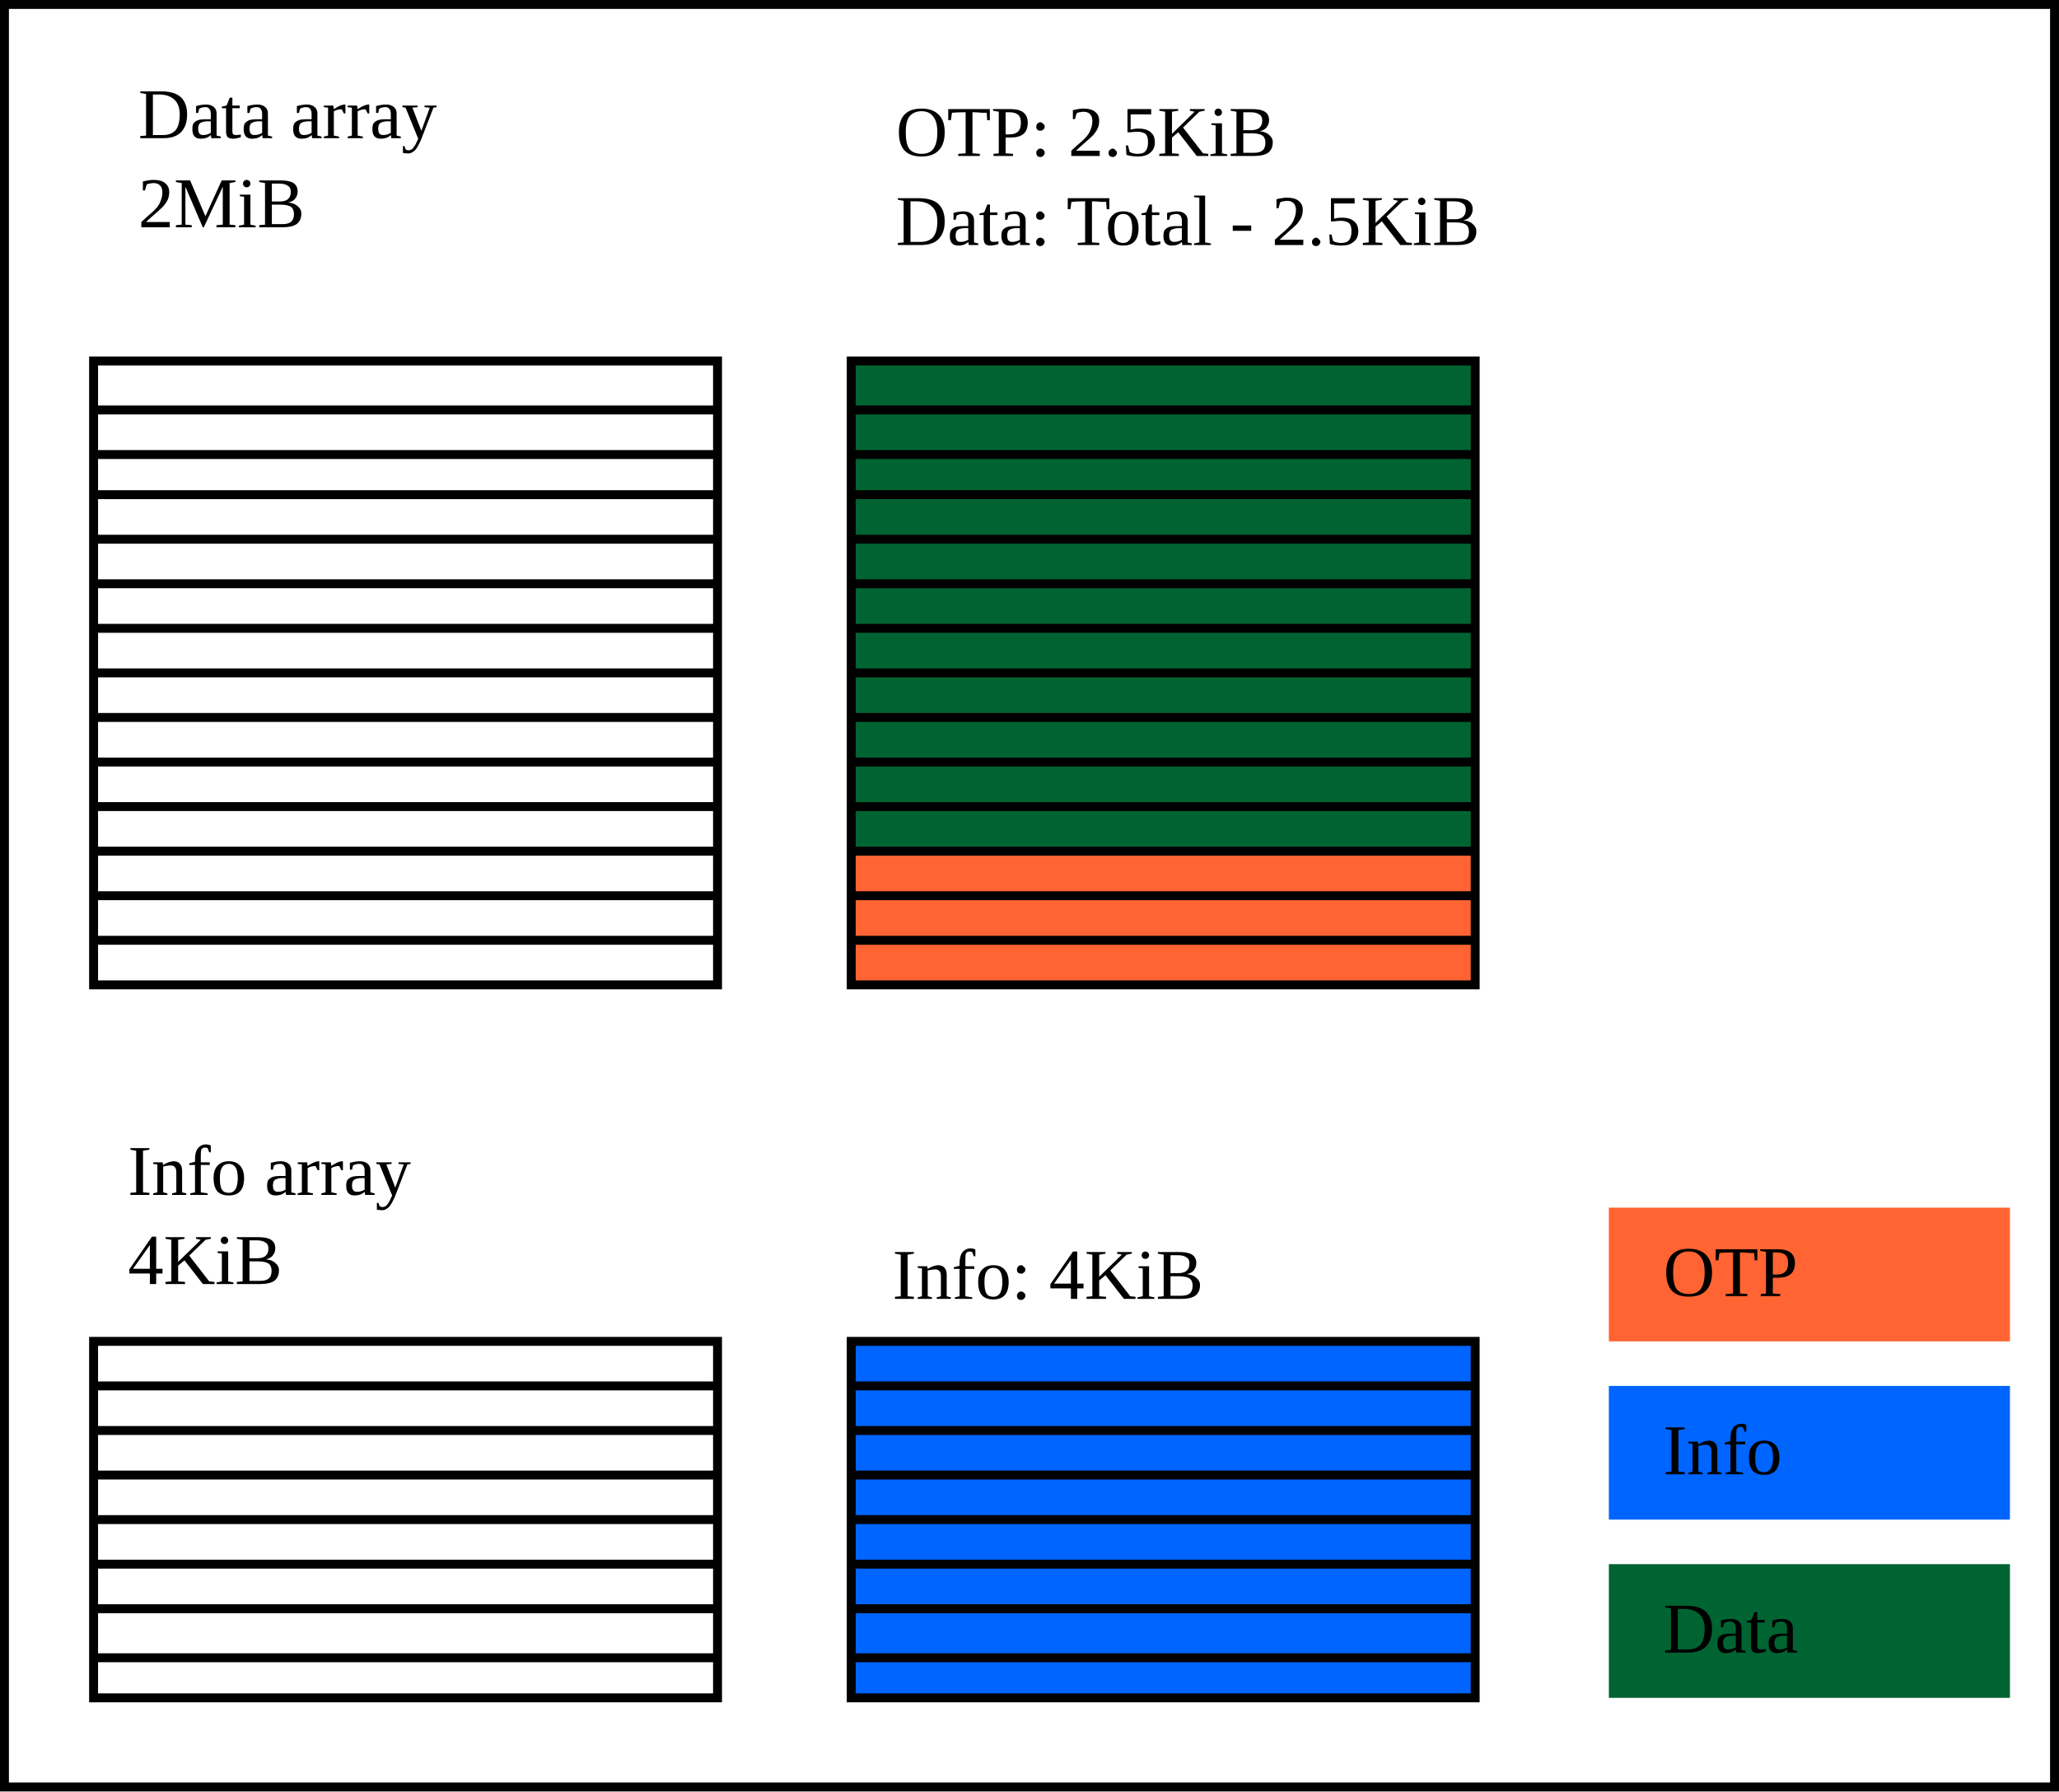
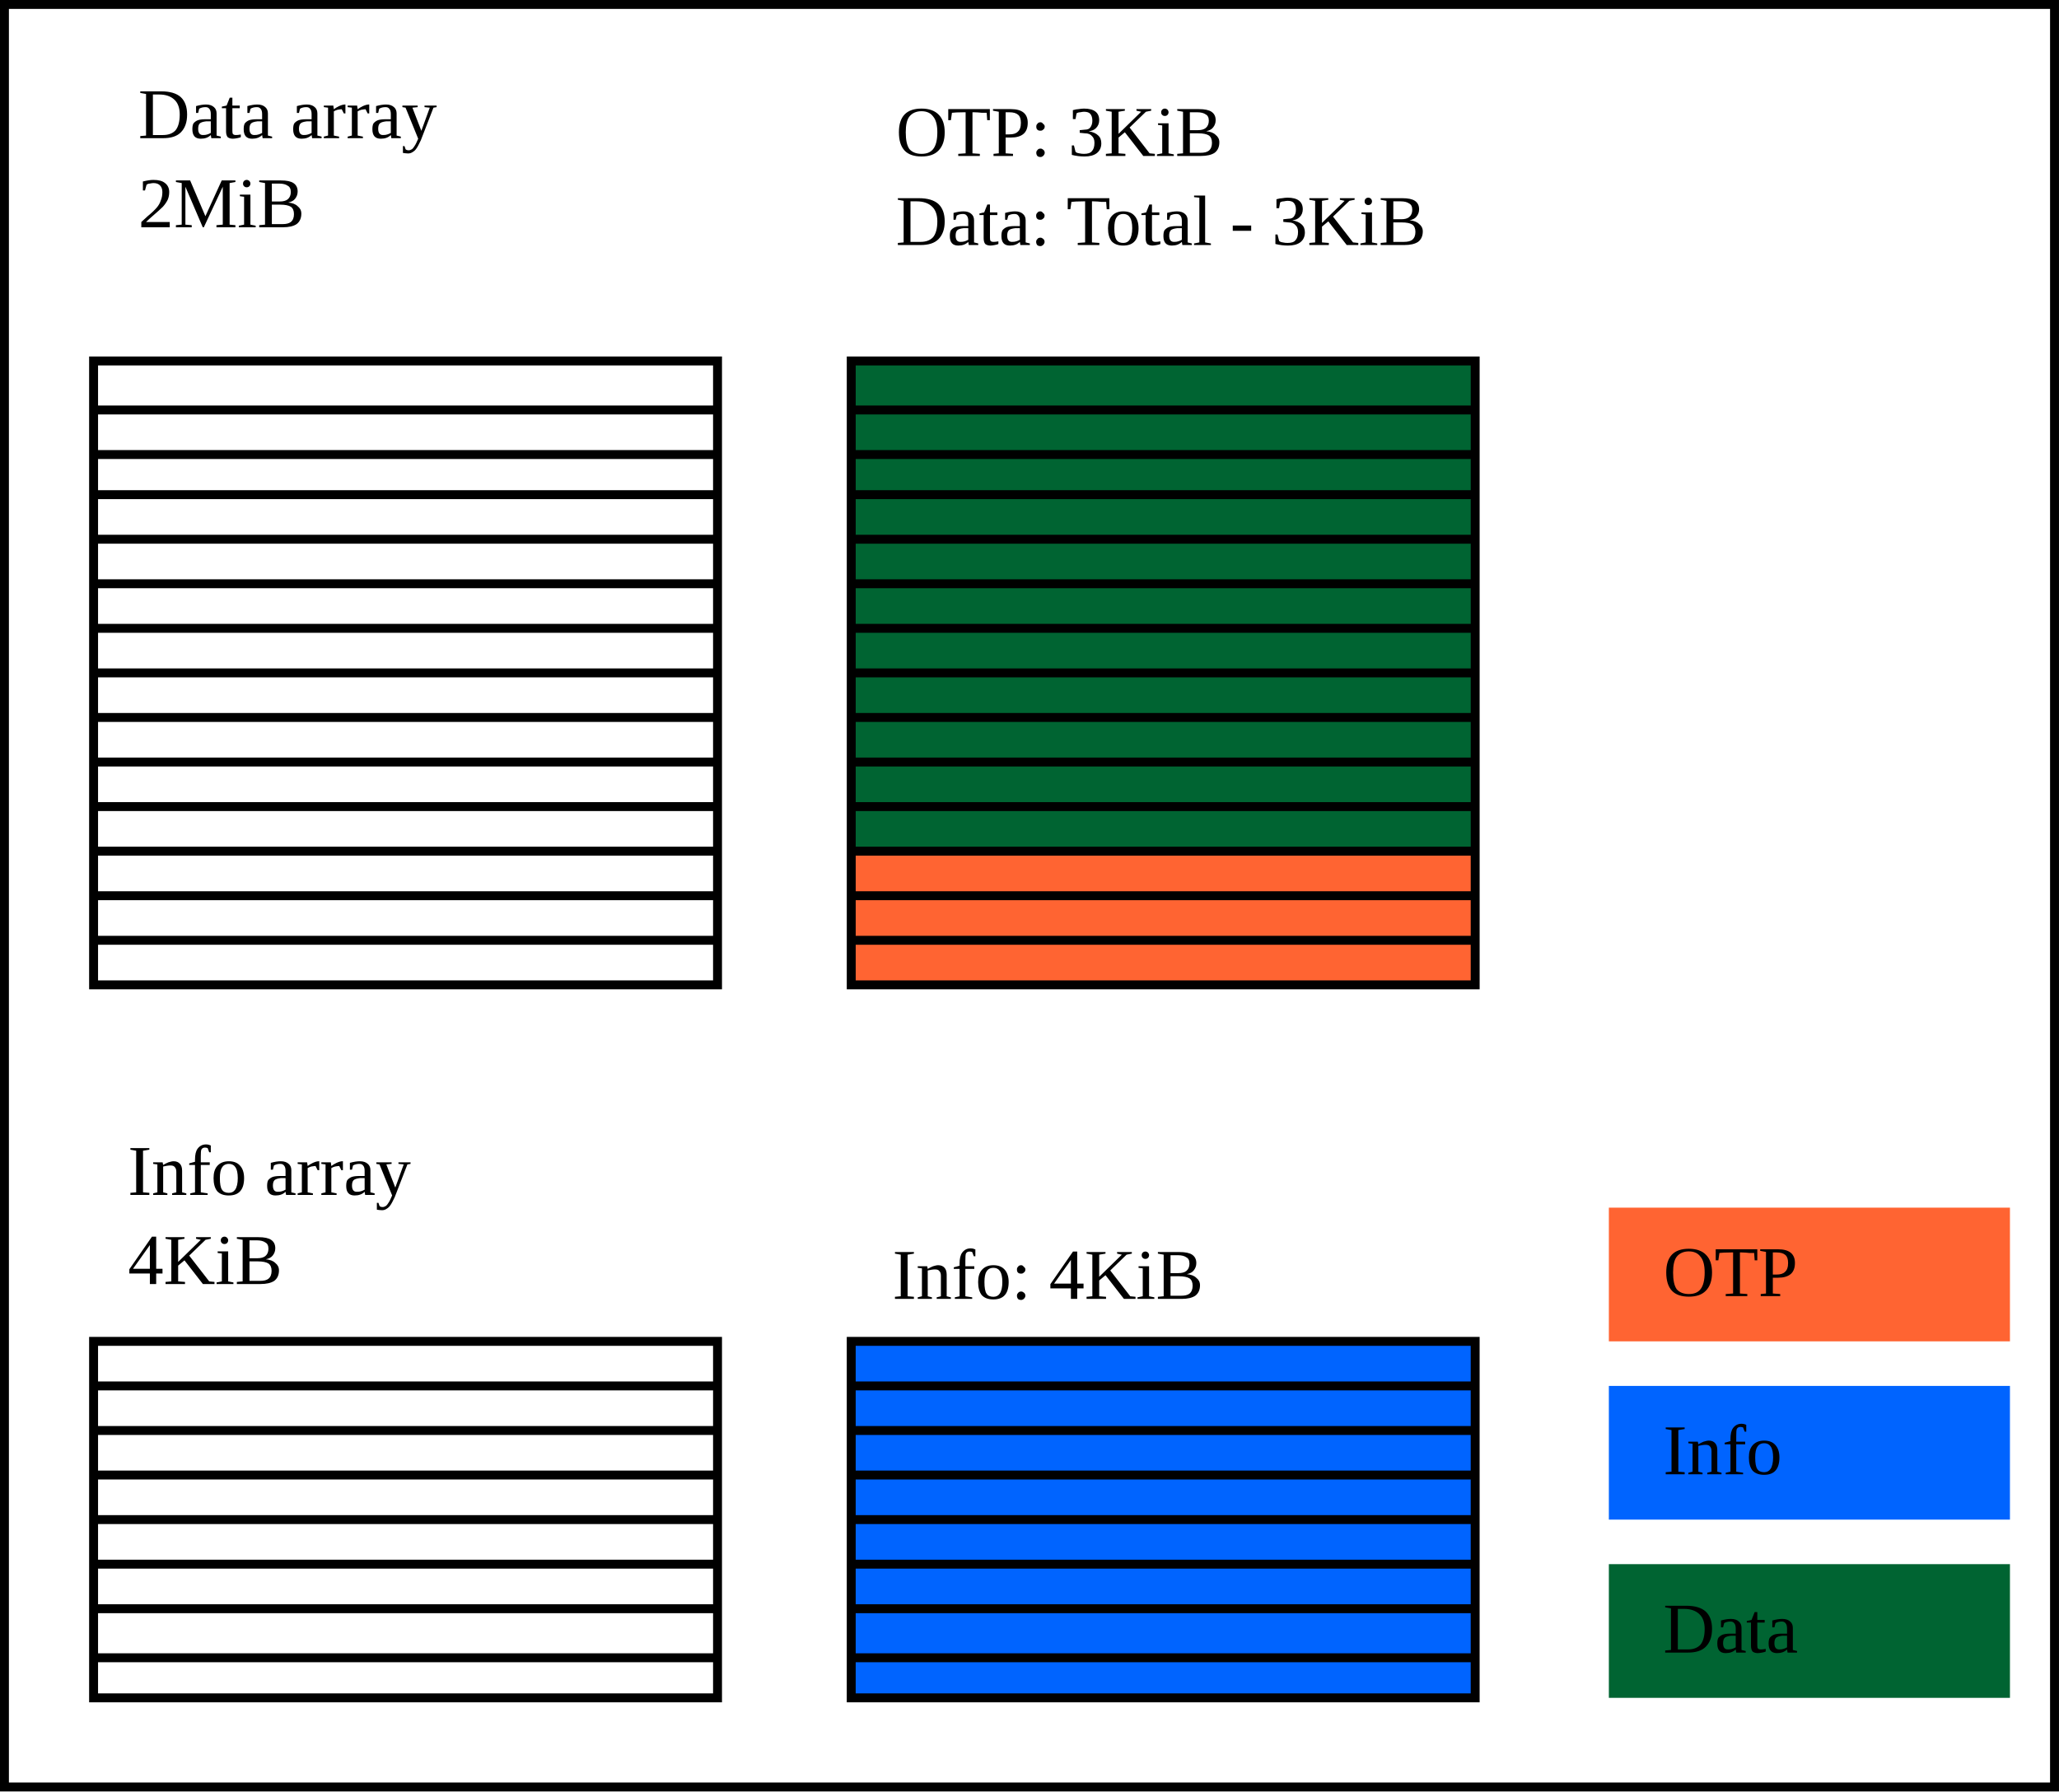
<svg xmlns="http://www.w3.org/2000/svg" width="61.119mm" height="53.181mm" viewBox="0 0 61.119 53.181" version="1.1" id="svg81731">
  <defs id="defs81728" />
  <g id="layer1" transform="translate(-91.14896,-104.3781)">
    <rect style="fill:#ff6432;fill-opacity:1;stroke:none;stroke-width:0.265;stroke-dasharray:0.265, 0.265;stroke-dashoffset:0" id="rect107488-4-9-7-8" width="18.521" height="3.969" x="116.417" y="129.646" />
    <rect style="fill:#0064ff;fill-opacity:1;stroke:none;stroke-width:0.265;stroke-dasharray:0.265, 0.265;stroke-dashoffset:0" id="rect107488-4-9-4" width="18.521" height="10.583" x="116.417" y="144.198" />
    <rect style="fill:#006432;fill-opacity:1;stroke:none;stroke-width:0.265;stroke-dasharray:0.265, 0.265;stroke-dashoffset:0" id="rect107488-1" width="18.521" height="14.552" x="116.417" y="115.094" />
    <rect style="fill:none;stroke:#000000;stroke-width:0.265;stroke-opacity:1" id="rect113" width="60.854" height="52.917" x="91.281" y="104.51" />
    <text xml:space="preserve" style="font-size:2.117px;fill:#000000;stroke-width:0.265" x="95.25" y="108.479" id="text58763-4">
      <tspan id="tspan58761-3" style="font-size:2.117px;stroke-width:0.265" x="95.25" y="108.479">Data array</tspan>
      <tspan style="font-size:2.117px;stroke-width:0.265" x="95.25" y="111.125" id="tspan104408">2MiB</tspan>
    </text>
    <text xml:space="preserve" style="font-size:2.117px;fill:#000000;stroke-width:0.265" x="94.942" y="139.85" id="text58763-4-06">
      <tspan id="tspan58761-3-4" style="font-size:2.117px;stroke-width:0.265" x="94.942" y="139.85">Info array</tspan>
      <tspan style="font-size:2.117px;stroke-width:0.265" x="94.942" y="142.496" id="tspan104493">4KiB</tspan>
    </text>
    <g id="g104066" transform="translate(-7.567627e-6,11.90624)">
      <rect style="fill:none;stroke:#000000;stroke-width:0.265;stroke-opacity:1" id="rect113-9-4-0" width="18.521" height="10.583" x="93.927" y="132.292" />
      <path style="fill:none;fill-opacity:1;stroke:#000000;stroke-width:0.265;stroke-dasharray:none" d="M 93.927,136.26 H 112.448" id="path102405-2" />
      <path style="fill:none;fill-opacity:1;stroke:#000000;stroke-width:0.265;stroke-dasharray:none" d="M 93.927,134.938 H 112.448" id="path102405-1-5" />
      <path style="fill:none;fill-opacity:1;stroke:#000000;stroke-width:0.265;stroke-dasharray:none" d="M 93.927,133.615 H 112.448" id="path102405-5-4" />
      <path style="fill:none;fill-opacity:1;stroke:#000000;stroke-width:0.265;stroke-dasharray:none" d="M 93.927,140.229 H 112.448" id="path102405-2-5" />
      <path style="fill:none;fill-opacity:1;stroke:#000000;stroke-width:0.265;stroke-dasharray:none" d="M 93.927,141.685 H 112.448" id="path102405-2-5-5" />
      <path style="fill:none;fill-opacity:1;stroke:#000000;stroke-width:0.265;stroke-dasharray:none" d="M 93.927,138.906 H 112.448" id="path102405-1-5-9" />
      <path style="fill:none;fill-opacity:1;stroke:#000000;stroke-width:0.265;stroke-dasharray:none" d="M 93.927,137.583 H 112.448" id="path102405-5-4-4" />
    </g>
    <g id="g107558" transform="translate(5.086263e-6,2.645833)">
      <rect style="fill:none;stroke:#000000;stroke-width:0.265;stroke-opacity:1" id="rect113-9-4" width="18.521" height="18.521" x="93.927" y="112.448" />
      <path style="fill:none;fill-opacity:1;stroke:#000000;stroke-width:0.265;stroke-dasharray:none" d="M 93.927,129.646 H 112.448" id="path102405" />
      <path style="fill:none;fill-opacity:1;stroke:#000000;stroke-width:0.265;stroke-dasharray:none" d="M 93.927,128.323 H 112.448" id="path102405-1" />
      <path style="fill:none;fill-opacity:1;stroke:#000000;stroke-width:0.265;stroke-dasharray:none" d="M 93.927,127 H 112.448" id="path102405-5" />
      <path style="fill:none;fill-opacity:1;stroke:#000000;stroke-width:0.265;stroke-dasharray:none" d="m 93.927,125.677 h 18.521" id="path102405-9" />
      <path style="fill:none;fill-opacity:1;stroke:#000000;stroke-width:0.265;stroke-dasharray:none" d="M 93.927,124.354 H 112.448" id="path102405-8" />
      <path style="fill:none;fill-opacity:1;stroke:#000000;stroke-width:0.265;stroke-dasharray:none" d="M 93.927,123.031 H 112.448" id="path102405-1-4" />
      <path style="fill:none;fill-opacity:1;stroke:#000000;stroke-width:0.265;stroke-dasharray:none" d="M 93.927,121.708 H 112.448" id="path102405-5-8" />
      <path style="fill:none;fill-opacity:1;stroke:#000000;stroke-width:0.265;stroke-dasharray:none" d="m 93.927,120.385 h 18.521" id="path102405-9-1" />
      <path style="fill:none;fill-opacity:1;stroke:#000000;stroke-width:0.265;stroke-dasharray:none" d="M 93.927,119.062 H 112.448" id="path102405-0" />
      <path style="fill:none;fill-opacity:1;stroke:#000000;stroke-width:0.265;stroke-dasharray:none" d="M 93.927,117.74 H 112.448" id="path102405-1-3" />
      <path style="fill:none;fill-opacity:1;stroke:#000000;stroke-width:0.265;stroke-dasharray:none" d="M 93.927,116.417 H 112.448" id="path102405-5-0" />
      <path style="fill:none;fill-opacity:1;stroke:#000000;stroke-width:0.265;stroke-dasharray:none" d="M 93.927,115.226 H 112.448" id="path102405-5-0-0" />
      <path style="fill:none;fill-opacity:1;stroke:#000000;stroke-width:0.265;stroke-dasharray:none" d="M 93.927,113.903 H 112.448" id="path102405-5-0-3" />
    </g>
    <text xml:space="preserve" style="font-size:2.117px;fill:#000000;stroke-width:0.265" x="117.74" y="109.008" id="text58763-4-2-0">
-       <tspan style="font-size:2.117px;stroke-width:0.265" x="117.74" y="109.008" id="tspan108690">OTP: 2.5KiB</tspan>
-       <tspan style="font-size:2.117px;stroke-width:0.265" x="117.74" y="111.654" id="tspan991">Data: Total - 2.5KiB</tspan>
+       <tspan style="font-size:2.117px;stroke-width:0.265" x="117.74" y="109.008" id="tspan108690">OTP: 3KiB</tspan>
+       <tspan style="font-size:2.117px;stroke-width:0.265" x="117.74" y="111.654" id="tspan991">Data: Total - 3KiB</tspan>
    </text>
    <g id="g104066-1-8" transform="translate(22.48958,11.90624)">
      <rect style="fill:none;stroke:#000000;stroke-width:0.265;stroke-opacity:1" id="rect113-9-4-0-1-7" width="18.521" height="10.583" x="93.927" y="132.292" />
      <path style="fill:none;fill-opacity:1;stroke:#000000;stroke-width:0.265;stroke-dasharray:none" d="M 93.927,136.26 H 112.448" id="path102405-2-0-2" />
      <path style="fill:none;fill-opacity:1;stroke:#000000;stroke-width:0.265;stroke-dasharray:none" d="M 93.927,134.938 H 112.448" id="path102405-1-5-3-8" />
      <path style="fill:none;fill-opacity:1;stroke:#000000;stroke-width:0.265;stroke-dasharray:none" d="M 93.927,133.615 H 112.448" id="path102405-5-4-40-2" />
      <path style="fill:none;fill-opacity:1;stroke:#000000;stroke-width:0.265;stroke-dasharray:none" d="M 93.927,140.229 H 112.448" id="path102405-2-5-3-9" />
      <path style="fill:none;fill-opacity:1;stroke:#000000;stroke-width:0.265;stroke-dasharray:none" d="M 93.927,141.685 H 112.448" id="path102405-2-5-5-9-9" />
      <path style="fill:none;fill-opacity:1;stroke:#000000;stroke-width:0.265;stroke-dasharray:none" d="M 93.927,138.906 H 112.448" id="path102405-1-5-9-1-6" />
      <path style="fill:none;fill-opacity:1;stroke:#000000;stroke-width:0.265;stroke-dasharray:none" d="M 93.927,137.583 H 112.448" id="path102405-5-4-4-9-0" />
    </g>
    <g id="g107542" transform="translate(-30.42707,2.645841)">
      <rect style="fill:none;stroke:#000000;stroke-width:0.265;stroke-opacity:1" id="rect113-9-4-7-0" width="18.521" height="18.521" x="146.844" y="112.448" />
      <path style="fill:none;fill-opacity:1;stroke:#000000;stroke-width:0.265;stroke-dasharray:none" d="m 146.844,129.646 h 18.521" id="path102405-08-5" />
      <path style="fill:none;fill-opacity:1;stroke:#000000;stroke-width:0.265;stroke-dasharray:none" d="m 146.844,128.323 h 18.521" id="path102405-1-1-6" />
      <path style="fill:none;fill-opacity:1;stroke:#000000;stroke-width:0.265;stroke-dasharray:none" d="m 146.844,127 h 18.521" id="path102405-5-3-9" />
      <path style="fill:none;fill-opacity:1;stroke:#000000;stroke-width:0.265;stroke-dasharray:none" d="m 146.844,125.677 h 18.521" id="path102405-9-6-2" />
      <path style="fill:none;fill-opacity:1;stroke:#000000;stroke-width:0.265;stroke-dasharray:none" d="m 146.844,124.354 h 18.521" id="path102405-8-9-7" />
      <path style="fill:none;fill-opacity:1;stroke:#000000;stroke-width:0.265;stroke-dasharray:none" d="m 146.844,123.031 h 18.521" id="path102405-1-4-3-6" />
      <path style="fill:none;fill-opacity:1;stroke:#000000;stroke-width:0.265;stroke-dasharray:none" d="m 146.844,121.708 h 18.521" id="path102405-5-8-3-1" />
      <path style="fill:none;fill-opacity:1;stroke:#000000;stroke-width:0.265;stroke-dasharray:none" d="m 146.844,120.385 h 18.521" id="path102405-9-1-8-3" />
      <path style="fill:none;fill-opacity:1;stroke:#000000;stroke-width:0.265;stroke-dasharray:none" d="m 146.844,119.062 h 18.521" id="path102405-0-0-2" />
      <path style="fill:none;fill-opacity:1;stroke:#000000;stroke-width:0.265;stroke-dasharray:none" d="m 146.844,117.74 h 18.521" id="path102405-1-3-5-1" />
      <path style="fill:none;fill-opacity:1;stroke:#000000;stroke-width:0.265;stroke-dasharray:none" d="m 146.844,116.417 h 18.521" id="path102405-5-0-6-5" />
      <path style="fill:none;fill-opacity:1;stroke:#000000;stroke-width:0.265;stroke-dasharray:none" d="M 146.844,115.226 H 165.365" id="path102405-5-0-0-6-9" />
      <path style="fill:none;fill-opacity:1;stroke:#000000;stroke-width:0.265;stroke-dasharray:none" d="M 146.844,113.903 H 165.365" id="path102405-5-0-3-4-9" />
    </g>
    <text xml:space="preserve" style="font-size:2.117px;fill:#000000;fill-opacity:1;stroke:none;stroke-width:0.265;stroke-dasharray:0.265, 0.265;stroke-dashoffset:0" x="146.844" y="127" id="text105225">
      <tspan id="tspan105223" style="fill:#000000;fill-opacity:1;stroke:none;stroke-width:0.265" x="146.844" y="127" />
    </text>
    <rect style="fill:#006432;fill-opacity:1;stroke:none;stroke-width:0.265;stroke-dasharray:0.265, 0.265;stroke-dashoffset:0" id="rect107488-4" width="11.906" height="3.969" x="138.906" y="150.812" />
    <text xml:space="preserve" style="font-size:2.117px;fill:#006432;fill-opacity:1;stroke:none;stroke-width:0.265;stroke-dasharray:0.265, 0.265;stroke-dashoffset:0" x="140.515" y="153.437" id="text107796">
      <tspan id="tspan107794" style="fill:#000000;stroke-width:0.265" x="140.515" y="153.437">Data</tspan>
    </text>
    <rect style="fill:#0064ff;fill-opacity:1;stroke:none;stroke-width:0.265;stroke-dasharray:0.265, 0.265;stroke-dashoffset:0" id="rect107488-4-9" width="11.906" height="3.969" x="138.906" y="145.521" />
    <text xml:space="preserve" style="font-size:2.117px;fill:#006432;fill-opacity:1;stroke:none;stroke-width:0.265;stroke-dasharray:0.265, 0.265;stroke-dashoffset:0" x="140.515" y="148.145" id="text107796-1">
      <tspan id="tspan107794-0" style="fill:#000000;stroke-width:0.265" x="140.515" y="148.145">Info</tspan>
    </text>
    <rect style="fill:#ff6432;fill-opacity:1;stroke:none;stroke-width:0.265;stroke-dasharray:0.265, 0.265;stroke-dashoffset:0" id="rect107488-4-9-7" width="11.906" height="3.969" x="138.906" y="140.229" />
    <text xml:space="preserve" style="font-size:2.117px;fill:#006432;fill-opacity:1;stroke:none;stroke-width:0.265;stroke-dasharray:0.265, 0.265;stroke-dashoffset:0" x="140.515" y="142.854" id="text107796-1-5">
      <tspan id="tspan107794-0-8" style="fill:#000000;stroke-width:0.265" x="140.515" y="142.854">OTP</tspan>
    </text>
    <text xml:space="preserve" style="font-size:2.117px;fill:#ff6432;fill-opacity:1;stroke:none;stroke-width:0.265;stroke-dasharray:0.265, 0.265;stroke-dashoffset:0" x="117.636" y="142.938" id="text108502-0">
      <tspan id="tspan108500-4" style="fill:#000000;stroke-width:0.265" x="117.636" y="142.938">Info: 4KiB</tspan>
    </text>
  </g>
</svg>
